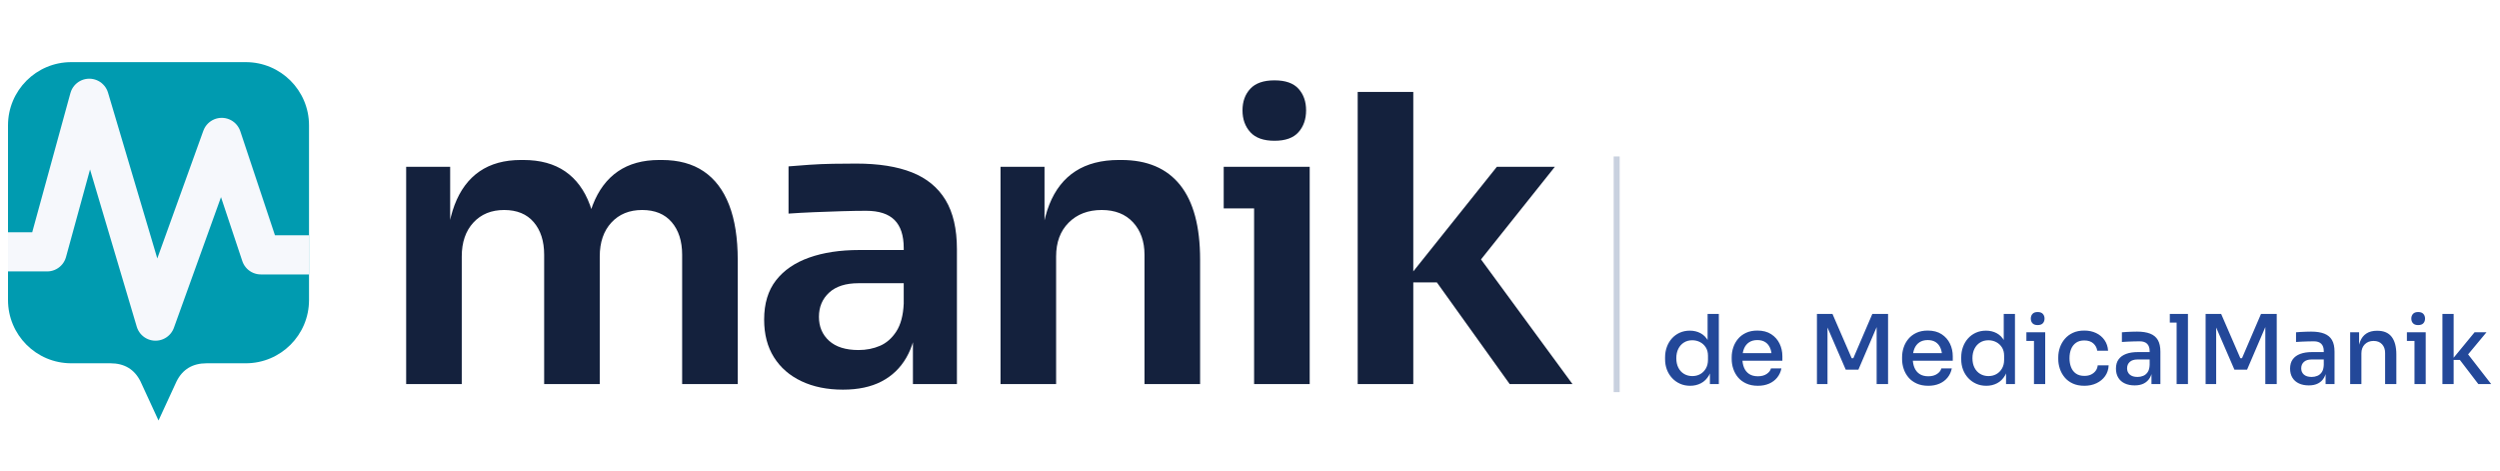
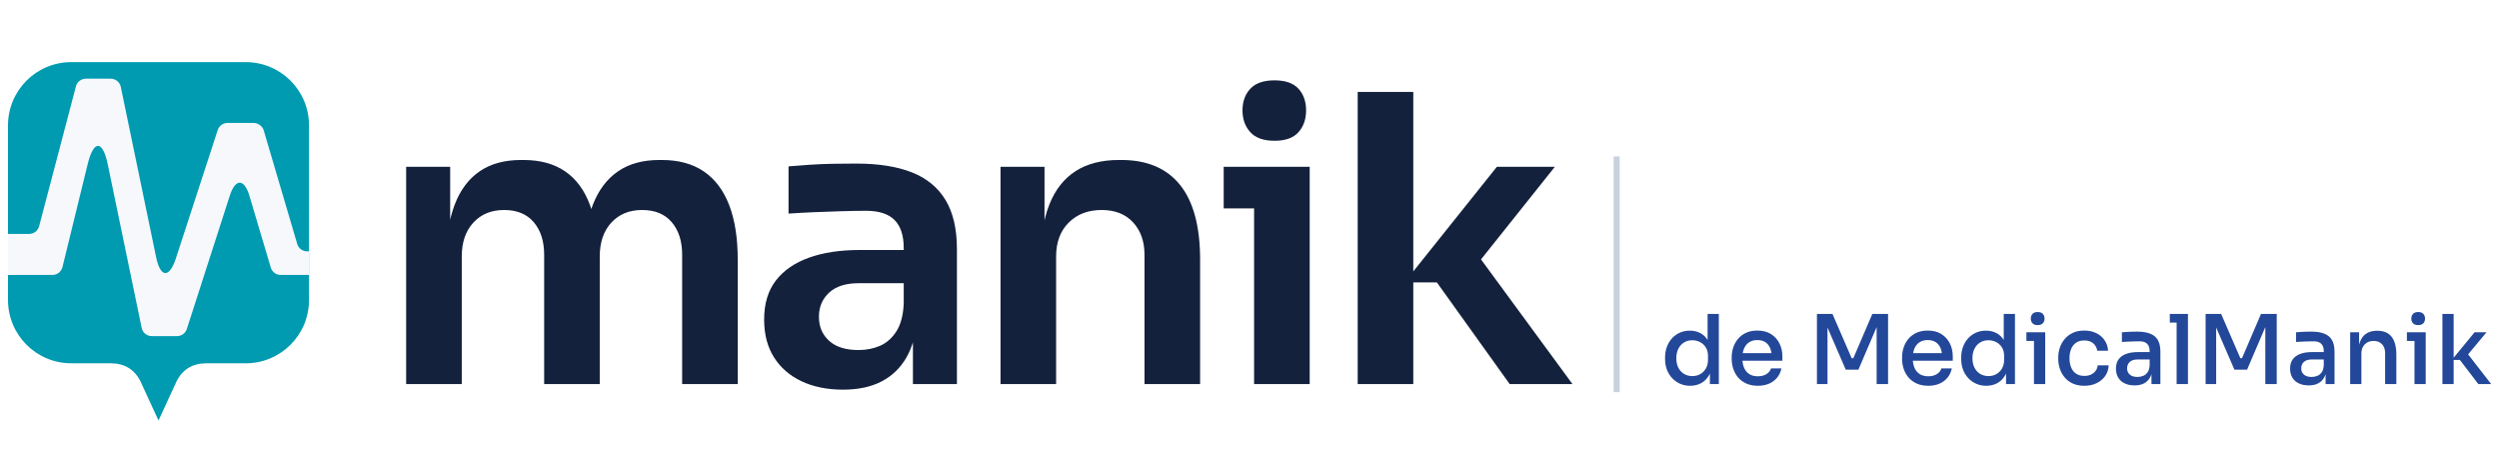
<svg xmlns="http://www.w3.org/2000/svg" viewBox="-2 -21.6 624.8 117.6" role="img" aria-label="Manik de MedicalManik">
  <defs>
    <clipPath id="le">
      <path d="M21 0 H79 A21 21 0 0 1 100 21 V79 A21 21 0 0 1 79 100 H66 Q59 100 56 106 L50 119 L44 106 Q41 100 34 100 H21 A21 21 0 0 1 0 79 V21 A21 21 0 0 1 21 0 Z" />
    </clipPath>
  </defs>
  <g transform="translate(0 -6.072) scale(0.7526218)">
    <path d="M21 0 H79 A21 21 0 0 1 100 21 V79 A21 21 0 0 1 79 100 H66 Q59 100 56 106 L50 119 L44 106 Q41 100 34 100 H21 A21 21 0 0 1 0 79 V21 A21 21 0 0 1 21 0 Z" fill="#009BB0" />
-     <path clip-path="url(#le)" d="M-6 63 L13 63 L27 12 L49 86 L71 25 L84 64 L106 64" fill="none" stroke="#F6F8FC" stroke-width="13" stroke-linejoin="round" />
+     <path clip-path="url(#le)" d="M 99.36 62.83 C 97.91 62.83 96.61 61.91 96.13 60.54 L 84.90 22.49 C 84.46 21.23 83.01 20.19 81.67 20.19 L 72.92 20.19 C 71.44 20.19 70.13 21.14 69.67 22.55 L 55.79 65.11 C 53.60 71.83 50.63 71.66 49.20 64.74 L 37.47 8.22 C 37.14 6.63 35.74 5.50 34.13 5.50 L 25.88 5.50 C 24.32 5.50 22.97 6.54 22.57 8.04 L 10.34 54.49 C 9.94 55.99 8.59 57.04 7.03 57.04 L -1.28 57.04 C -3.17 57.04 -4.70 58.57 -4.70 60.45 L -4.70 67.27 C -4.70 69.16 -3.16 70.69 -1.27 70.69 L 7.32 70.66 L 7.31 70.67 L 14.77 70.67 C 16.34 70.67 17.71 69.60 18.09 68.07 L 26.48 33.83 C 28.46 25.76 31.46 25.81 33.14 33.94 L 44.41 88.26 C 44.74 89.85 46.14 90.98 47.76 90.98 L 56.15 90.98 C 57.63 90.98 58.95 90.03 59.40 88.62 L 73.68 44.34 C 75.54 38.57 78.48 38.60 80.21 44.41 L 87.30 68.23 C 87.74 69.68 89.07 70.67 90.58 70.67 L 98.74 70.67 L 98.73 70.66 L 160.61 70.70 C 162.50 70.70 164.03 69.17 164.03 67.28 L 164.03 62.83 Z" fill="#F6F8FC" />
  </g>
  <path d="M99.55 74.382V20.082H110.55V43.382H109.55Q109.55 35.182 111.65 29.632Q113.75 24.082 117.9 21.232Q122.05 18.382 128.25 18.382H128.85Q135.15 18.382 139.3 21.232Q143.45 24.082 145.5 29.632Q147.55 35.182 147.55 43.382H144.05Q144.05 35.182 146.2 29.632Q148.35 24.082 152.5 21.232Q156.65 18.382 162.85 18.382H163.45Q169.75 18.382 173.95 21.232Q178.15 24.082 180.3 29.632Q182.45 35.182 182.45 43.382V74.382H168.55V42.082Q168.55 36.982 165.95 33.932Q163.35 30.882 158.55 30.882Q153.75 30.882 150.85 34.032Q147.95 37.182 147.95 42.482V74.382H134.05V42.082Q134.05 36.982 131.45 33.932Q128.85 30.882 124.05 30.882Q119.25 30.882 116.35 34.032Q113.45 37.182 113.45 42.482V74.382ZM226.25 74.382V58.282H223.95V40.382Q223.95 35.682 221.65 33.382Q219.35 31.082 214.55 31.082Q212.05 31.082 208.55 31.182Q205.05 31.282 201.5 31.432Q197.95 31.582 195.15 31.782V19.982Q197.45 19.782 200.35 19.582Q203.25 19.382 206.3 19.332Q209.35 19.282 212.05 19.282Q220.45 19.282 226 21.482Q231.55 23.682 234.4 28.382Q237.25 33.082 237.25 40.682V74.382ZM208.75 75.782Q202.85 75.782 198.4 73.682Q193.95 71.582 191.5 67.682Q189.05 63.782 189.05 58.282Q189.05 52.282 192 48.482Q194.95 44.682 200.3 42.782Q205.65 40.882 212.85 40.882H225.45V49.182H212.65Q207.85 49.182 205.3 51.532Q202.75 53.882 202.75 57.582Q202.75 61.282 205.3 63.582Q207.85 65.882 212.65 65.882Q215.55 65.882 218 64.832Q220.45 63.782 222.1 61.232Q223.75 58.682 223.95 54.282L227.35 58.182Q226.85 63.882 224.6 67.782Q222.35 71.682 218.4 73.732Q214.45 75.782 208.75 75.782ZM248.15 74.382V20.082H259.15V43.382H258.15Q258.15 35.082 260.35 29.532Q262.55 23.982 266.9 21.182Q271.25 18.382 277.75 18.382H278.35Q288.05 18.382 293.05 24.632Q298.05 30.882 298.05 43.282V74.382H284.15V42.082Q284.15 37.082 281.3 33.982Q278.45 30.882 273.45 30.882Q268.35 30.882 265.2 34.032Q262.05 37.182 262.05 42.482V74.382ZM311.55 74.382V20.082H325.45V74.382ZM303.95 30.482V20.082H325.45V30.482ZM316.65 13.582Q312.55 13.582 310.6 11.432Q308.65 9.282 308.65 5.982Q308.65 2.682 310.6 0.582Q312.55 -1.518 316.65 -1.518Q320.75 -1.518 322.65 0.582Q324.55 2.682 324.55 5.982Q324.55 9.282 322.65 11.432Q320.75 13.582 316.65 13.582ZM375.45 74.382 357.25 48.982H349.15L372.25 20.082H386.75L365.45 46.782L365.75 39.782L391.15 74.382ZM337.45 74.382V1.382H351.35V74.382Z" fill="#14213D" />
  <path d="M402.2 17.5 V76.4" stroke="#C9D1DF" stroke-width="1.5" />
  <path d="M420.59 74.814Q419.198 74.814 418.058 74.31Q416.918 73.806 416.066 72.894Q415.214 71.982 414.758 70.782Q414.302 69.582 414.302 68.166V67.71Q414.302 66.318 414.746 65.106Q415.19 63.894 416.006 62.982Q416.822 62.07 417.962 61.554Q419.102 61.038 420.494 61.038Q421.982 61.038 423.17 61.674Q424.358 62.31 425.09 63.618Q425.822 64.926 425.894 66.942L424.934 65.622V56.862H427.742V74.382H425.51V68.766H426.134Q426.062 70.854 425.282 72.198Q424.502 73.542 423.278 74.178Q422.054 74.814 420.59 74.814ZM421.118 72.39Q422.198 72.39 423.074 71.91Q423.95 71.43 424.49 70.506Q425.03 69.582 425.03 68.334V67.302Q425.03 66.078 424.478 65.214Q423.926 64.35 423.038 63.894Q422.15 63.438 421.094 63.438Q419.918 63.438 419.018 64.002Q418.118 64.566 417.614 65.574Q417.11 66.582 417.11 67.926Q417.11 69.294 417.626 70.302Q418.142 71.31 419.054 71.85Q419.966 72.39 421.118 72.39ZM437.51 74.814Q435.83 74.814 434.582 74.238Q433.334 73.662 432.542 72.714Q431.75 71.766 431.354 70.578Q430.958 69.39 430.958 68.142V67.686Q430.958 66.414 431.354 65.226Q431.75 64.038 432.542 63.09Q433.334 62.142 434.546 61.578Q435.758 61.014 437.366 61.014Q439.454 61.014 440.846 61.926Q442.238 62.838 442.934 64.29Q443.63 65.742 443.63 67.422V68.55H432.158V66.654H441.734L440.966 67.614Q440.966 66.318 440.558 65.37Q440.15 64.422 439.358 63.906Q438.566 63.39 437.366 63.39Q436.118 63.39 435.278 63.966Q434.438 64.542 434.03 65.55Q433.622 66.558 433.622 67.926Q433.622 69.222 434.03 70.242Q434.438 71.262 435.302 71.85Q436.166 72.438 437.51 72.438Q438.854 72.438 439.718 71.85Q440.582 71.262 440.774 70.47H443.39Q443.126 71.79 442.322 72.774Q441.518 73.758 440.294 74.286Q439.07 74.814 437.51 74.814ZM452.27 74.382V56.862H456.158L460.958 67.926H461.366L466.118 56.862H470.054V74.382H467.198V59.43L467.486 59.478L462.638 70.782H459.47L454.574 59.478L454.91 59.43V74.382ZM480.11 74.814Q478.43 74.814 477.182 74.238Q475.934 73.662 475.142 72.714Q474.35 71.766 473.954 70.578Q473.558 69.39 473.558 68.142V67.686Q473.558 66.414 473.954 65.226Q474.35 64.038 475.142 63.09Q475.934 62.142 477.146 61.578Q478.358 61.014 479.966 61.014Q482.054 61.014 483.446 61.926Q484.838 62.838 485.534 64.29Q486.23 65.742 486.23 67.422V68.55H474.758V66.654H484.334L483.566 67.614Q483.566 66.318 483.158 65.37Q482.75 64.422 481.958 63.906Q481.166 63.39 479.966 63.39Q478.718 63.39 477.878 63.966Q477.038 64.542 476.63 65.55Q476.222 66.558 476.222 67.926Q476.222 69.222 476.63 70.242Q477.038 71.262 477.902 71.85Q478.766 72.438 480.11 72.438Q481.454 72.438 482.318 71.85Q483.182 71.262 483.374 70.47H485.99Q485.726 71.79 484.922 72.774Q484.118 73.758 482.894 74.286Q481.67 74.814 480.11 74.814ZM494.63 74.814Q493.238 74.814 492.098 74.31Q490.958 73.806 490.106 72.894Q489.254 71.982 488.798 70.782Q488.342 69.582 488.342 68.166V67.71Q488.342 66.318 488.786 65.106Q489.23 63.894 490.046 62.982Q490.862 62.07 492.002 61.554Q493.142 61.038 494.534 61.038Q496.022 61.038 497.21 61.674Q498.398 62.31 499.13 63.618Q499.862 64.926 499.934 66.942L498.974 65.622V56.862H501.782V74.382H499.55V68.766H500.174Q500.102 70.854 499.322 72.198Q498.542 73.542 497.318 74.178Q496.094 74.814 494.63 74.814ZM495.158 72.39Q496.238 72.39 497.114 71.91Q497.99 71.43 498.53 70.506Q499.07 69.582 499.07 68.334V67.302Q499.07 66.078 498.518 65.214Q497.966 64.35 497.078 63.894Q496.19 63.438 495.134 63.438Q493.958 63.438 493.058 64.002Q492.158 64.566 491.654 65.574Q491.15 66.582 491.15 67.926Q491.15 69.294 491.666 70.302Q492.182 71.31 493.094 71.85Q494.006 72.39 495.158 72.39ZM506.534 74.382V61.446H509.342V74.382ZM504.638 63.606V61.446H509.342V63.606ZM507.446 59.646Q506.582 59.646 506.162 59.19Q505.742 58.734 505.742 58.014Q505.742 57.318 506.162 56.85Q506.582 56.382 507.446 56.382Q508.334 56.382 508.754 56.85Q509.174 57.318 509.174 58.014Q509.174 58.734 508.754 59.19Q508.334 59.646 507.446 59.646ZM519.134 74.814Q517.478 74.814 516.242 74.25Q515.006 73.686 514.202 72.714Q513.398 71.742 513.002 70.554Q512.606 69.366 512.606 68.142V67.71Q512.606 66.438 513.014 65.25Q513.422 64.062 514.238 63.102Q515.054 62.142 516.266 61.578Q517.478 61.014 519.11 61.014Q520.766 61.014 522.074 61.638Q523.382 62.262 524.174 63.402Q524.966 64.542 525.062 66.054H522.35Q522.206 64.974 521.378 64.23Q520.55 63.486 519.11 63.486Q517.862 63.486 517.046 64.062Q516.23 64.638 515.822 65.634Q515.414 66.63 515.414 67.926Q515.414 69.174 515.81 70.182Q516.206 71.19 517.034 71.766Q517.862 72.342 519.134 72.342Q520.118 72.342 520.826 71.994Q521.534 71.646 521.966 71.058Q522.398 70.47 522.47 69.702H525.206Q525.134 71.262 524.318 72.402Q523.502 73.542 522.158 74.178Q520.814 74.814 519.134 74.814ZM535.91 74.382V70.518H535.454V66.15Q535.454 64.95 534.83 64.326Q534.206 63.702 532.982 63.702Q532.31 63.702 531.494 63.726Q530.678 63.75 529.898 63.786Q529.118 63.822 528.518 63.87V61.446Q529.046 61.398 529.682 61.362Q530.318 61.326 531.002 61.302Q531.686 61.278 532.31 61.278Q534.278 61.278 535.574 61.782Q536.87 62.286 537.506 63.378Q538.142 64.47 538.142 66.294V74.382ZM531.71 74.718Q530.294 74.718 529.238 74.226Q528.182 73.734 527.606 72.786Q527.03 71.838 527.03 70.518Q527.03 69.126 527.69 68.214Q528.35 67.302 529.574 66.846Q530.798 66.39 532.502 66.39H535.742V68.238H532.43Q531.158 68.238 530.486 68.85Q529.814 69.462 529.814 70.446Q529.814 71.43 530.486 72.018Q531.158 72.606 532.43 72.606Q533.174 72.606 533.846 72.33Q534.518 72.054 534.962 71.406Q535.406 70.758 535.454 69.582L536.174 70.518Q536.054 71.886 535.514 72.81Q534.974 73.734 534.026 74.226Q533.078 74.718 531.71 74.718ZM542.198 74.382V56.862H545.03V74.382ZM540.494 59.022V56.862H545.03V59.022ZM549.446 74.382V56.862H553.334L558.134 67.926H558.542L563.294 56.862H567.23V74.382H564.374V59.43L564.662 59.478L559.814 70.782H556.646L551.75 59.478L552.086 59.43V74.382ZM579.446 74.382V70.518H578.99V66.15Q578.99 64.95 578.366 64.326Q577.742 63.702 576.518 63.702Q575.846 63.702 575.03 63.726Q574.214 63.75 573.434 63.786Q572.654 63.822 572.054 63.87V61.446Q572.582 61.398 573.218 61.362Q573.854 61.326 574.538 61.302Q575.222 61.278 575.846 61.278Q577.814 61.278 579.11 61.782Q580.406 62.286 581.042 63.378Q581.678 64.47 581.678 66.294V74.382ZM575.246 74.718Q573.83 74.718 572.774 74.226Q571.718 73.734 571.142 72.786Q570.566 71.838 570.566 70.518Q570.566 69.126 571.226 68.214Q571.886 67.302 573.11 66.846Q574.334 66.39 576.038 66.39H579.278V68.238H575.966Q574.694 68.238 574.022 68.85Q573.35 69.462 573.35 70.446Q573.35 71.43 574.022 72.018Q574.694 72.606 575.966 72.606Q576.71 72.606 577.382 72.33Q578.054 72.054 578.498 71.406Q578.942 70.758 578.99 69.582L579.71 70.518Q579.59 71.886 579.05 72.81Q578.51 73.734 577.562 74.226Q576.614 74.718 575.246 74.718ZM585.59 74.382V61.446H587.822V66.99H587.558Q587.558 65.07 588.074 63.75Q588.59 62.43 589.646 61.746Q590.702 61.062 592.262 61.062H592.382Q594.782 61.062 595.958 62.574Q597.134 64.086 597.134 66.99V74.382H594.326V66.606Q594.326 65.262 593.558 64.434Q592.79 63.606 591.446 63.606Q590.078 63.606 589.238 64.458Q588.398 65.31 588.398 66.726V74.382ZM601.67 74.382V61.446H604.478V74.382ZM599.774 63.606V61.446H604.478V63.606ZM602.582 59.646Q601.718 59.646 601.298 59.19Q600.878 58.734 600.878 58.014Q600.878 57.318 601.298 56.85Q601.718 56.382 602.582 56.382Q603.47 56.382 603.89 56.85Q604.31 57.318 604.31 58.014Q604.31 58.734 603.89 59.19Q603.47 59.646 602.582 59.646ZM617.63 74.382 613.022 68.358H611.006L616.694 61.446H619.67L614.438 67.734L614.558 66.294L620.846 74.382ZM608.654 74.382V56.862H611.462V74.382Z" fill="#234899" />
</svg>
